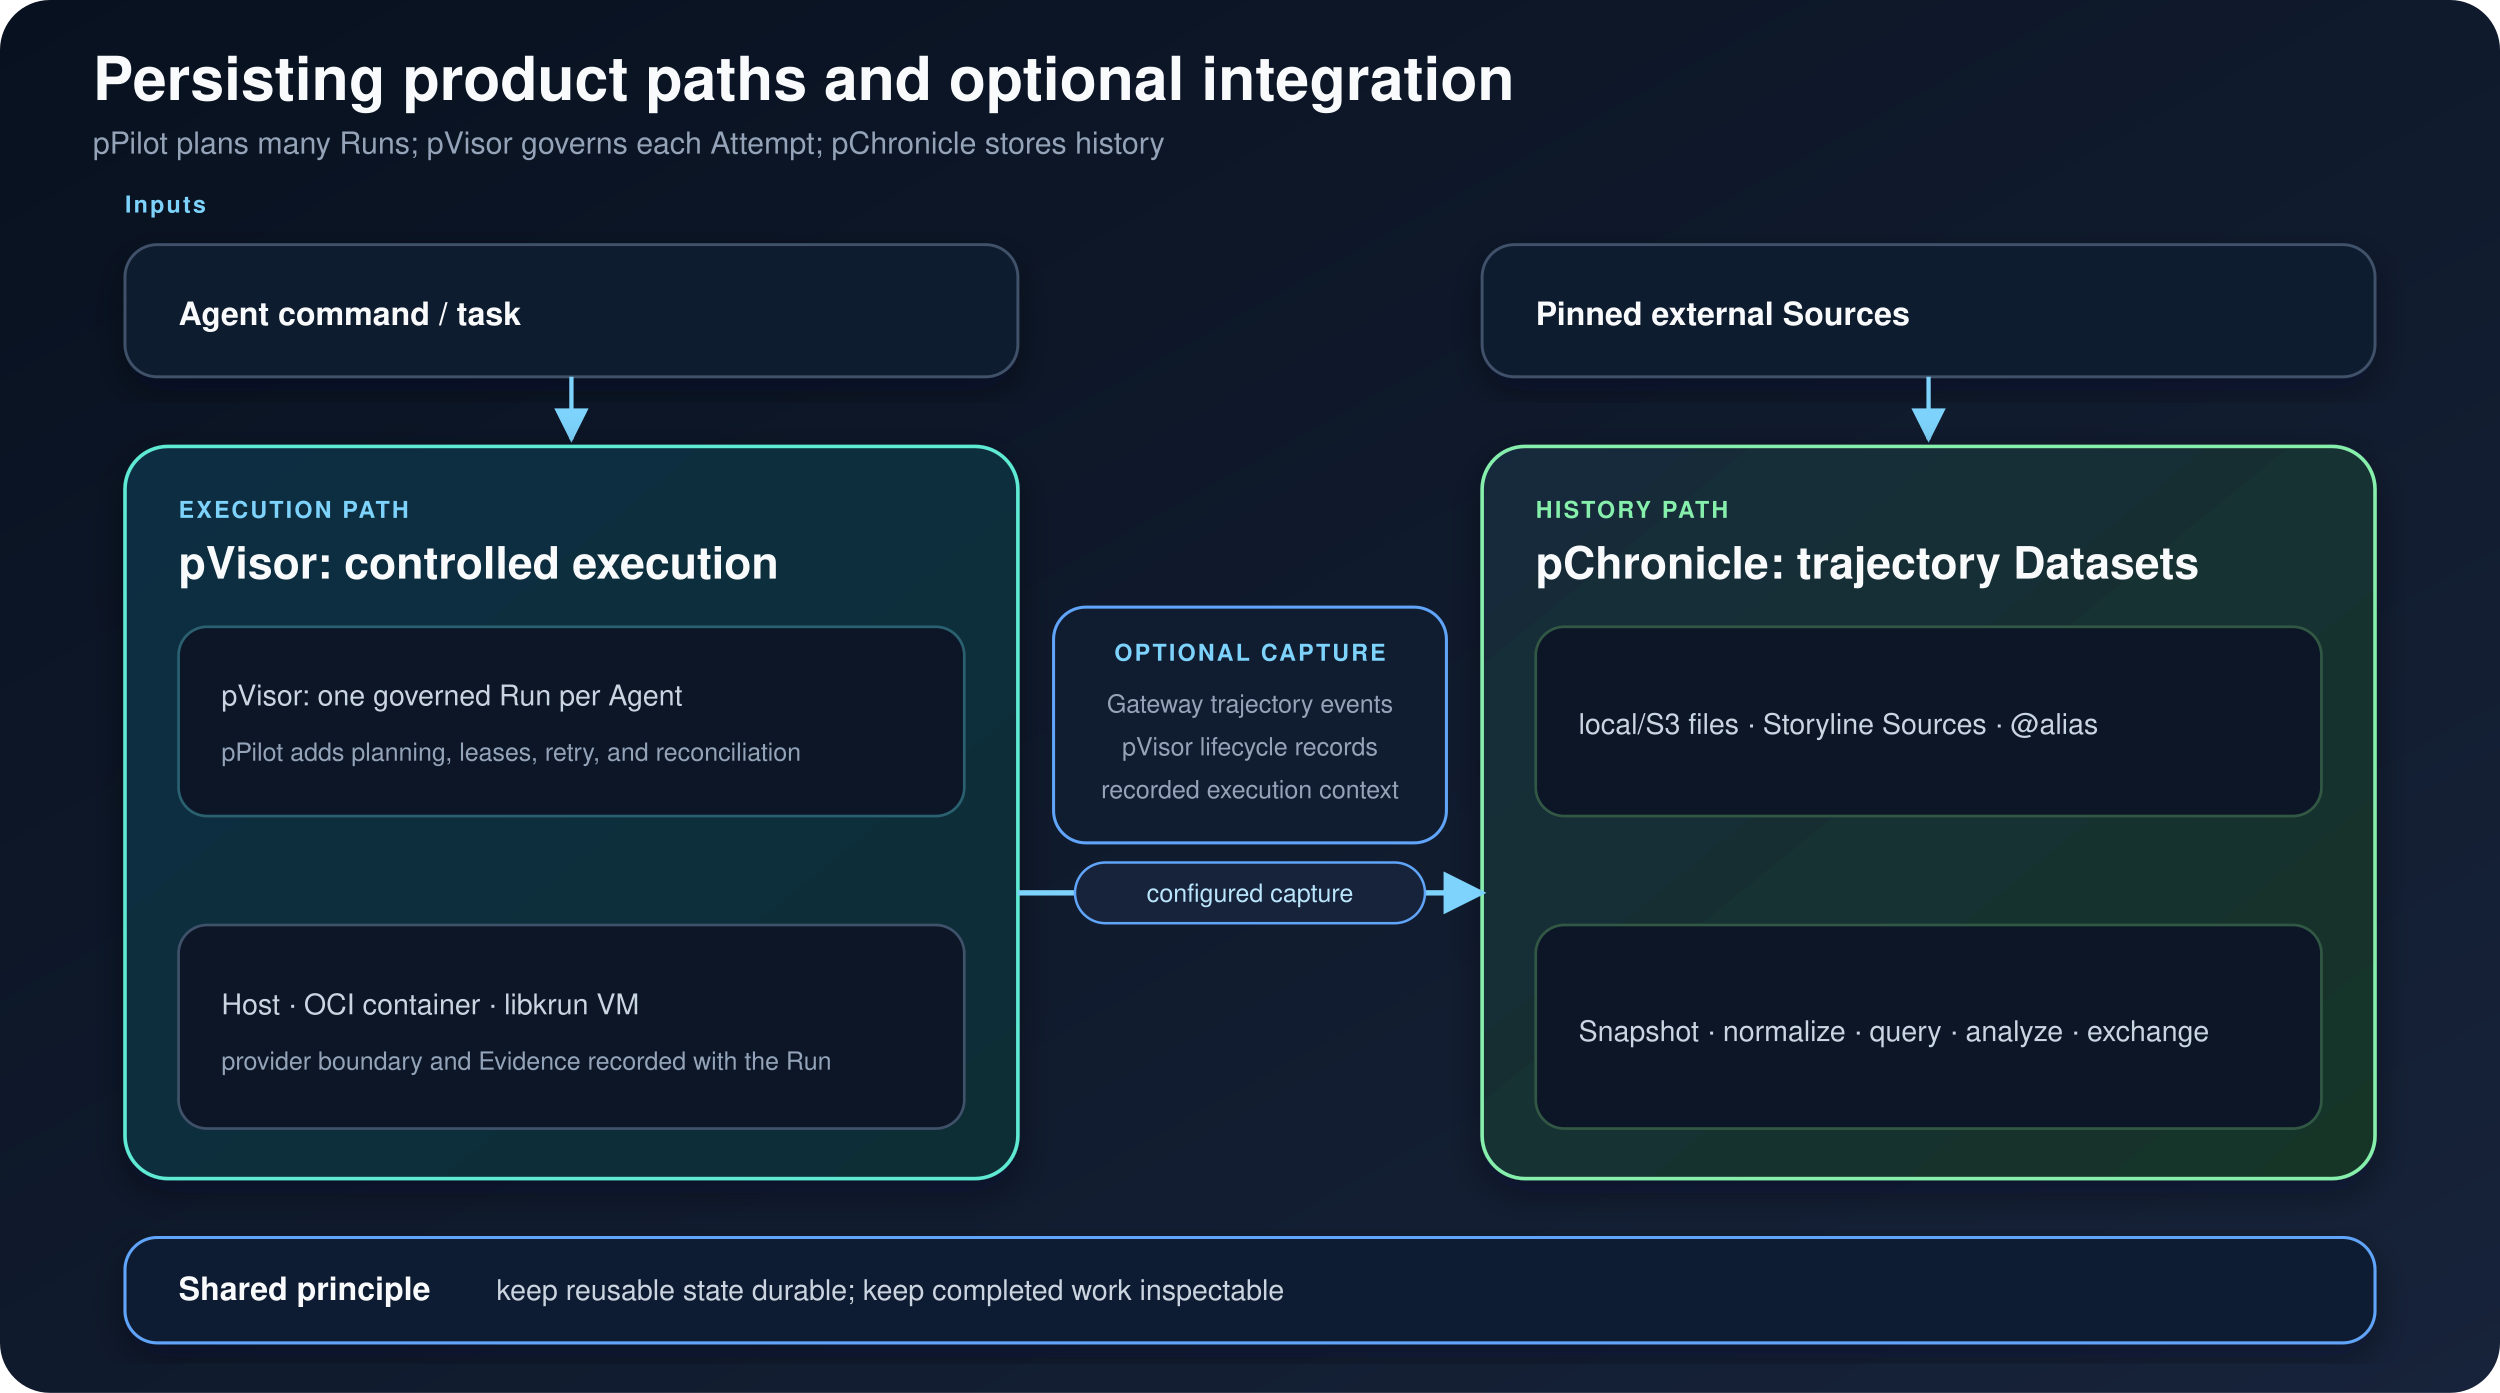
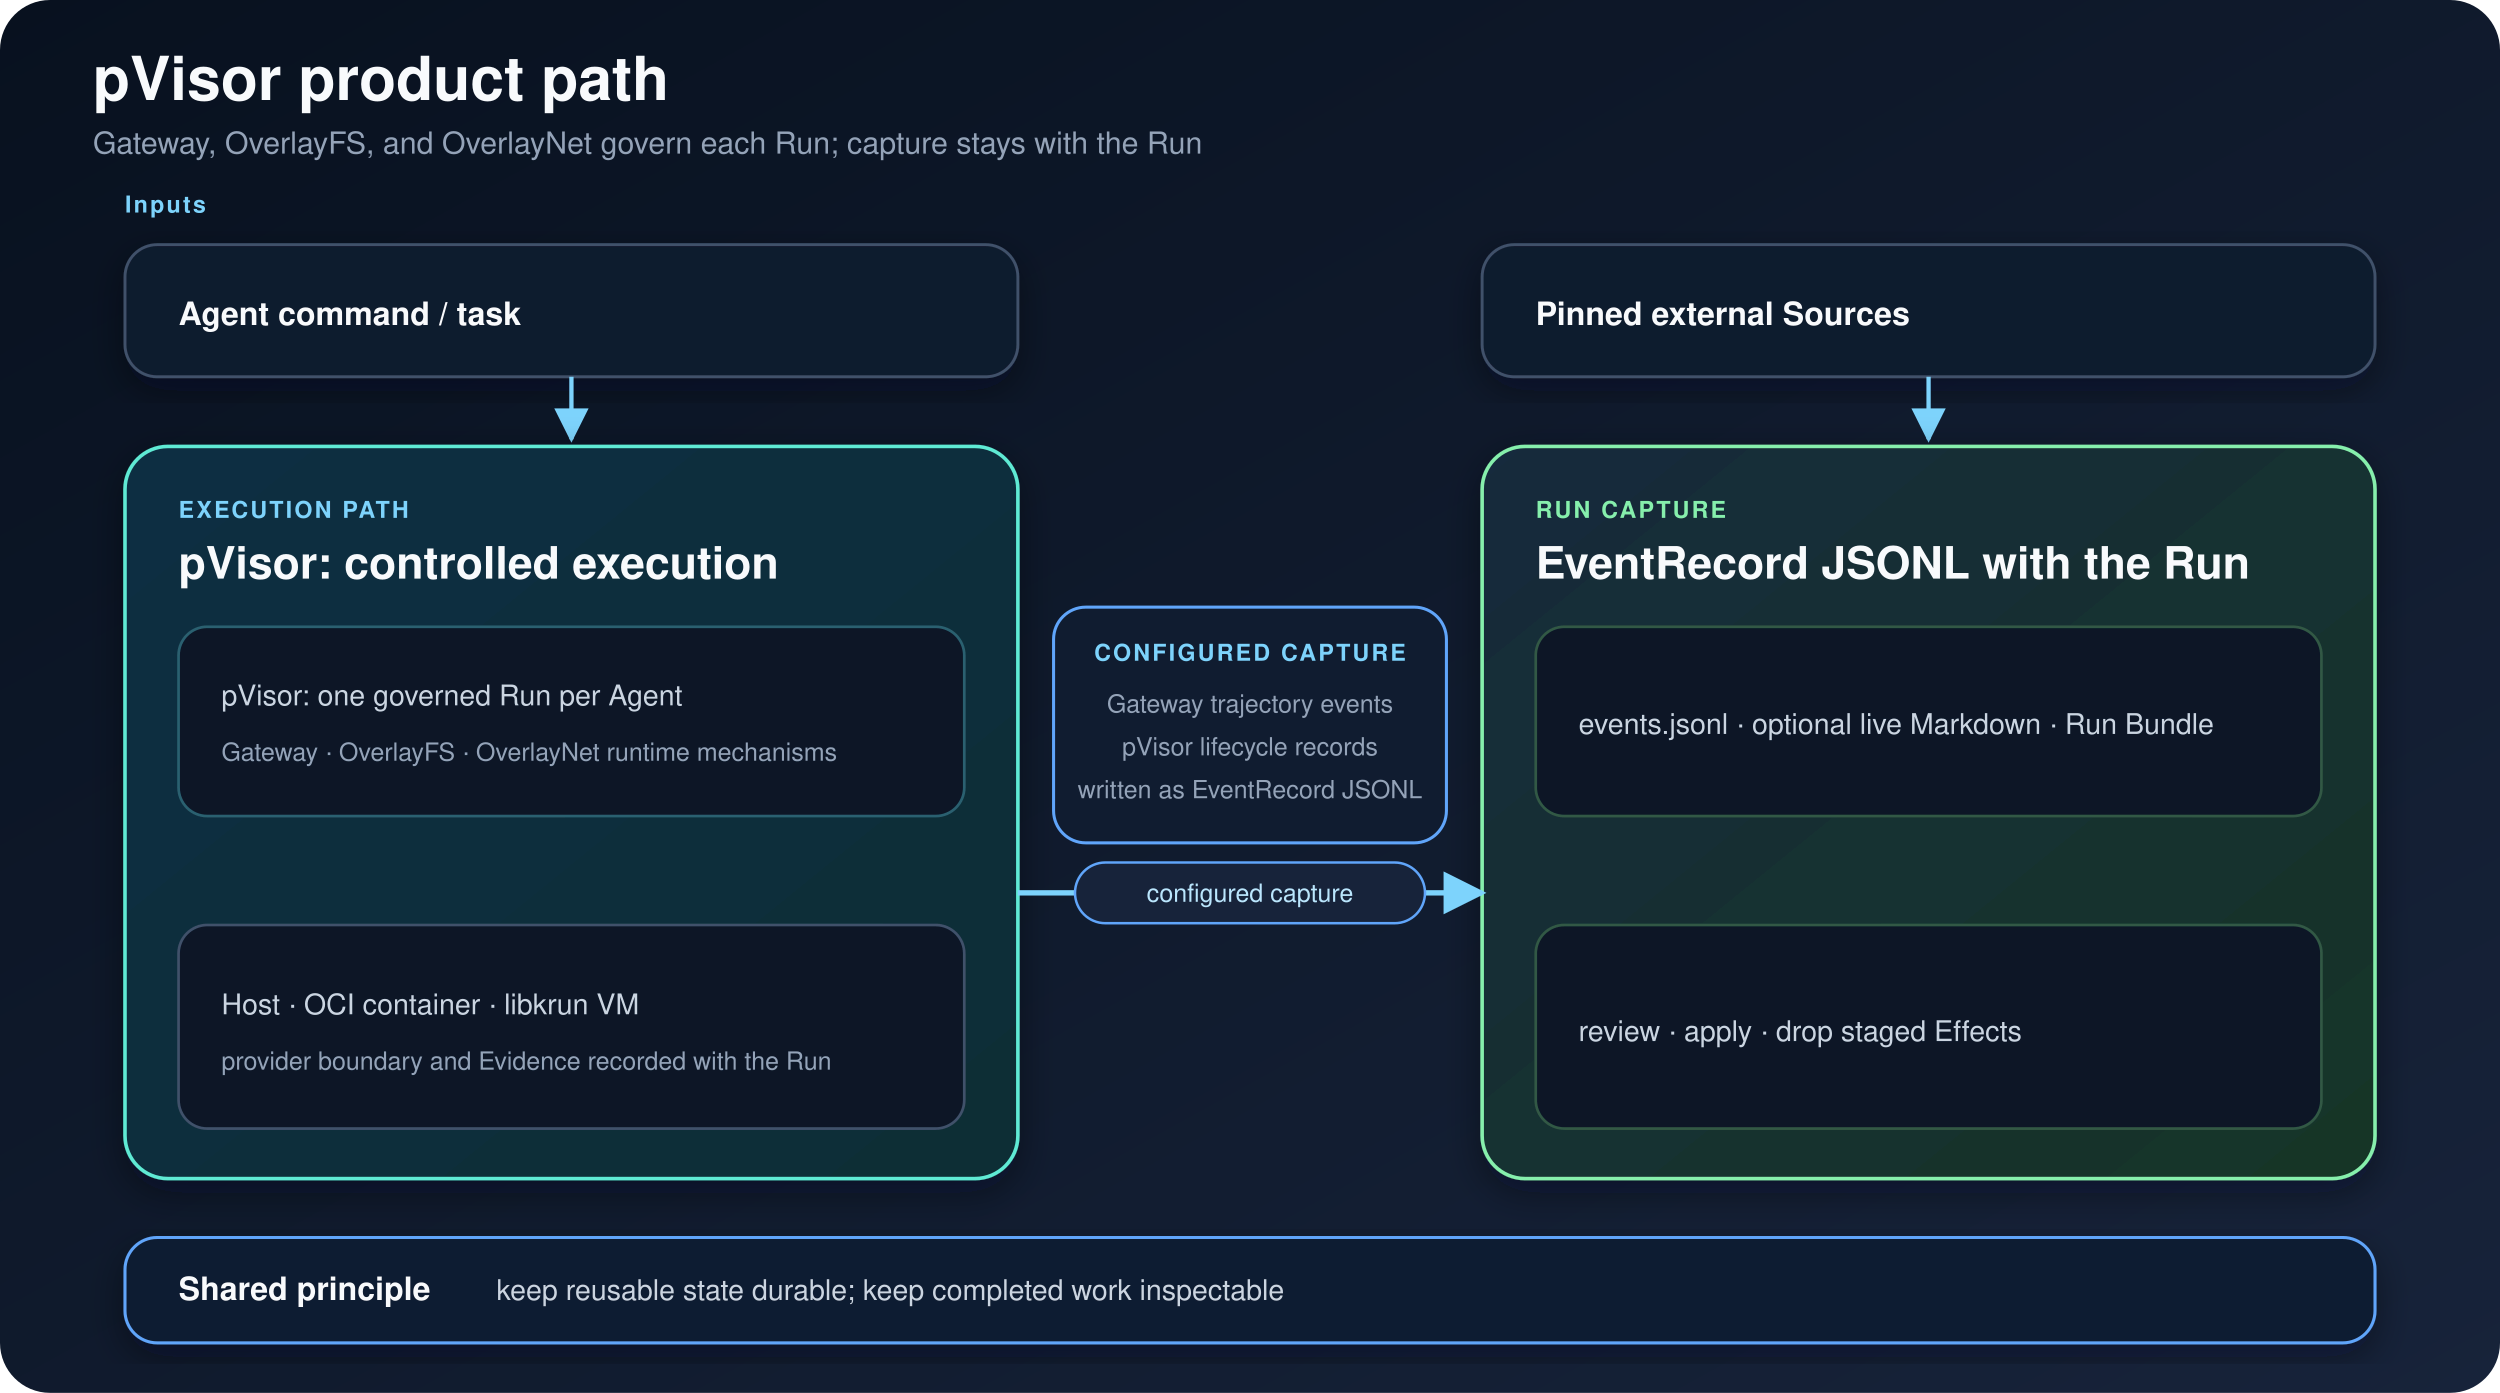
<svg xmlns="http://www.w3.org/2000/svg" width="1400" height="780" viewBox="0 0 1400 780" role="img" aria-labelledby="title desc">
  <defs>
    <linearGradient id="background" x1="0" y1="0" x2="1" y2="1">
      <stop offset="0" stop-color="#08111f" />
      <stop offset="1" stop-color="#17233a" />
    </linearGradient>
    <linearGradient id="visor-domain" x1="0" y1="0" x2="1" y2="1">
      <stop offset="0" stop-color="#102f43" />
      <stop offset="1" stop-color="#0d2d35" />
    </linearGradient>
    <linearGradient id="chronicle-domain" x1="0" y1="0" x2="1" y2="1">
      <stop offset="0" stop-color="#172b3c" />
      <stop offset="1" stop-color="#173527" />
    </linearGradient>
    <filter id="shadow" x="-20%" y="-20%" width="140%" height="140%">
      <feDropShadow dx="0" dy="7" stdDeviation="10" flood-color="#020617" flood-opacity="0.4" />
    </filter>
    <marker id="arrow" viewBox="0 0 10 10" refX="9" refY="5" markerWidth="8" markerHeight="8" orient="auto">
      <path d="M0 0L10 5L0 10z" fill="#7dd3fc" />
    </marker>
    <style>
      text { font-family: -apple-system, BlinkMacSystemFont, "Segoe UI", Helvetica, Arial, sans-serif; }
      .title { font-size: 34px; font-weight: 700; fill: #f8fafc; }
      .subtitle { font-size: 17px; fill: #94a3b8; }
      .eyebrow { font-size: 13px; font-weight: 700; letter-spacing: 1.25px; fill: #7dd3fc; }
      .domain-title { font-size: 25px; font-weight: 700; fill: #f8fafc; }
      .card-title { font-size: 18px; font-weight: 700; fill: #f8fafc; }
      .body { font-size: 16px; fill: #cbd5e1; }
      .small { font-size: 14px; fill: #94a3b8; }
      .input-card { fill: #111c2e; stroke: #40516a; stroke-width: 1.6; }
      .domain-shell { stroke-width: 2; }
      .pvisor-shell { fill: url(#visor-domain); stroke: #5eead4; }
      .chronicle-shell { fill: url(#chronicle-domain); stroke: #86efac; }
      .inner-card { fill: #0b1728; stroke: #40516a; stroke-width: 1.5; }
      .visor-card { stroke: #2b6170; }
      .chronicle-card { stroke: #315944; }
      .chronicle-accent { fill: #86efac; }
      .handoff-label { fill: #bae6fd; }
      .input-line { fill: none; stroke: #7dd3fc; stroke-width: 2.4; marker-end: url(#arrow); }
      .handoff-line { fill: none; stroke: #7dd3fc; stroke-width: 3; marker-end: url(#arrow); }
    </style>
  </defs>
  <rect width="1400" height="780" rx="28" fill="url(#background)" />
-   <text x="52" y="56" class="title">Persisting product paths and optional integration</text>
-   <text x="52" y="86" class="subtitle">pPilot plans many Runs; pVisor governs each Attempt; pChronicle stores history</text>
+   <text x="52" y="56" class="title">pVisor product path</text>
+   <text x="52" y="86" class="subtitle">Gateway, OverlayFS, and OverlayNet govern each Run; capture stays with the Run</text>
  <text x="70" y="119" class="eyebrow">Inputs</text>
  <g id="agent-task-input" filter="url(#shadow)">
    <rect x="70" y="137" width="500" height="74" rx="18" class="input-card" />
    <text x="100" y="182" class="card-title">Agent command / task</text>
  </g>
  <g id="external-producer-input" filter="url(#shadow)">
    <rect x="830" y="137" width="500" height="74" rx="18" class="input-card" />
    <text x="860" y="182" class="card-title">Pinned external Sources</text>
  </g>
  <path d="M320 211V246" class="input-line" />
  <path d="M1080 211V246" class="input-line" />
  <g id="pvisor-domain" filter="url(#shadow)">
    <rect x="70" y="250" width="500" height="410" rx="24" class="domain-shell pvisor-shell" />
    <text x="100" y="290" class="eyebrow">EXECUTION PATH</text>
    <text x="100" y="324" class="domain-title">pVisor: controlled execution</text>
    <rect x="100" y="351" width="440" height="106" rx="16" class="inner-card visor-card" />
    <text x="124" y="395" class="body">pVisor: one governed Run per Agent</text>
-     <text x="124" y="426" class="small">pPilot adds planning, leases, retry, and reconciliation</text>
+     <text x="124" y="426" class="small">Gateway · OverlayFS · OverlayNet runtime mechanisms</text>
    <rect x="100" y="518" width="440" height="114" rx="16" class="inner-card" />
    <text x="124" y="568" class="body">Host · OCI container · libkrun VM</text>
    <text x="124" y="599" class="small">provider boundary and Evidence recorded with the Run</text>
  </g>
  <g id="pchronicle-domain" filter="url(#shadow)">
    <rect x="830" y="250" width="500" height="410" rx="24" class="domain-shell chronicle-shell" />
-     <text x="860" y="290" class="eyebrow chronicle-accent">HISTORY PATH</text>
-     <text x="860" y="324" class="domain-title">pChronicle: trajectory Datasets</text>
+     <text x="860" y="290" class="eyebrow chronicle-accent">RUN CAPTURE</text>
+     <text x="860" y="324" class="domain-title">EventRecord JSONL with the Run</text>
    <rect x="860" y="351" width="440" height="106" rx="16" class="inner-card chronicle-card" />
-     <text x="884" y="411" class="body">local/S3 files · Storyline Sources · @alias</text>
+     <text x="884" y="411" class="body">events.jsonl · optional live Markdown · Run Bundle</text>
    <rect x="860" y="518" width="440" height="114" rx="16" class="inner-card chronicle-card" />
-     <text x="884" y="583" class="body">Snapshot · normalize · query · analyze · exchange</text>
+     <text x="884" y="583" class="body">review · apply · drop staged Effects</text>
  </g>
  <g id="integration-handoff">
    <rect x="590" y="340" width="220" height="132" rx="18" fill="#101c30" stroke="#60a5fa" stroke-width="1.7" />
-     <text x="700" y="370" text-anchor="middle" class="eyebrow">OPTIONAL CAPTURE</text>
+     <text x="700" y="370" text-anchor="middle" class="eyebrow">CONFIGURED CAPTURE</text>
    <text x="700" y="399" text-anchor="middle" class="small">Gateway trajectory events</text>
    <text x="700" y="423" text-anchor="middle" class="small">pVisor lifecycle records</text>
-     <text x="700" y="447" text-anchor="middle" class="small">recorded execution context</text>
+     <text x="700" y="447" text-anchor="middle" class="small">written as EventRecord JSONL</text>
    <path d="M570 500H830" class="handoff-line" />
    <rect x="602" y="483" width="196" height="34" rx="17" fill="#17233a" stroke="#60a5fa" stroke-width="1.4" />
    <text x="700" y="505" text-anchor="middle" class="small handoff-label">configured capture</text>
  </g>
  <g id="shared-contract" filter="url(#shadow)">
    <rect x="70" y="693" width="1260" height="59" rx="18" fill="#101c30" stroke="#60a5fa" stroke-width="1.7" />
    <text x="100" y="728" class="card-title">Shared principle</text>
    <text x="278" y="728" class="body">keep reusable state durable; keep completed work inspectable</text>
  </g>
</svg>
